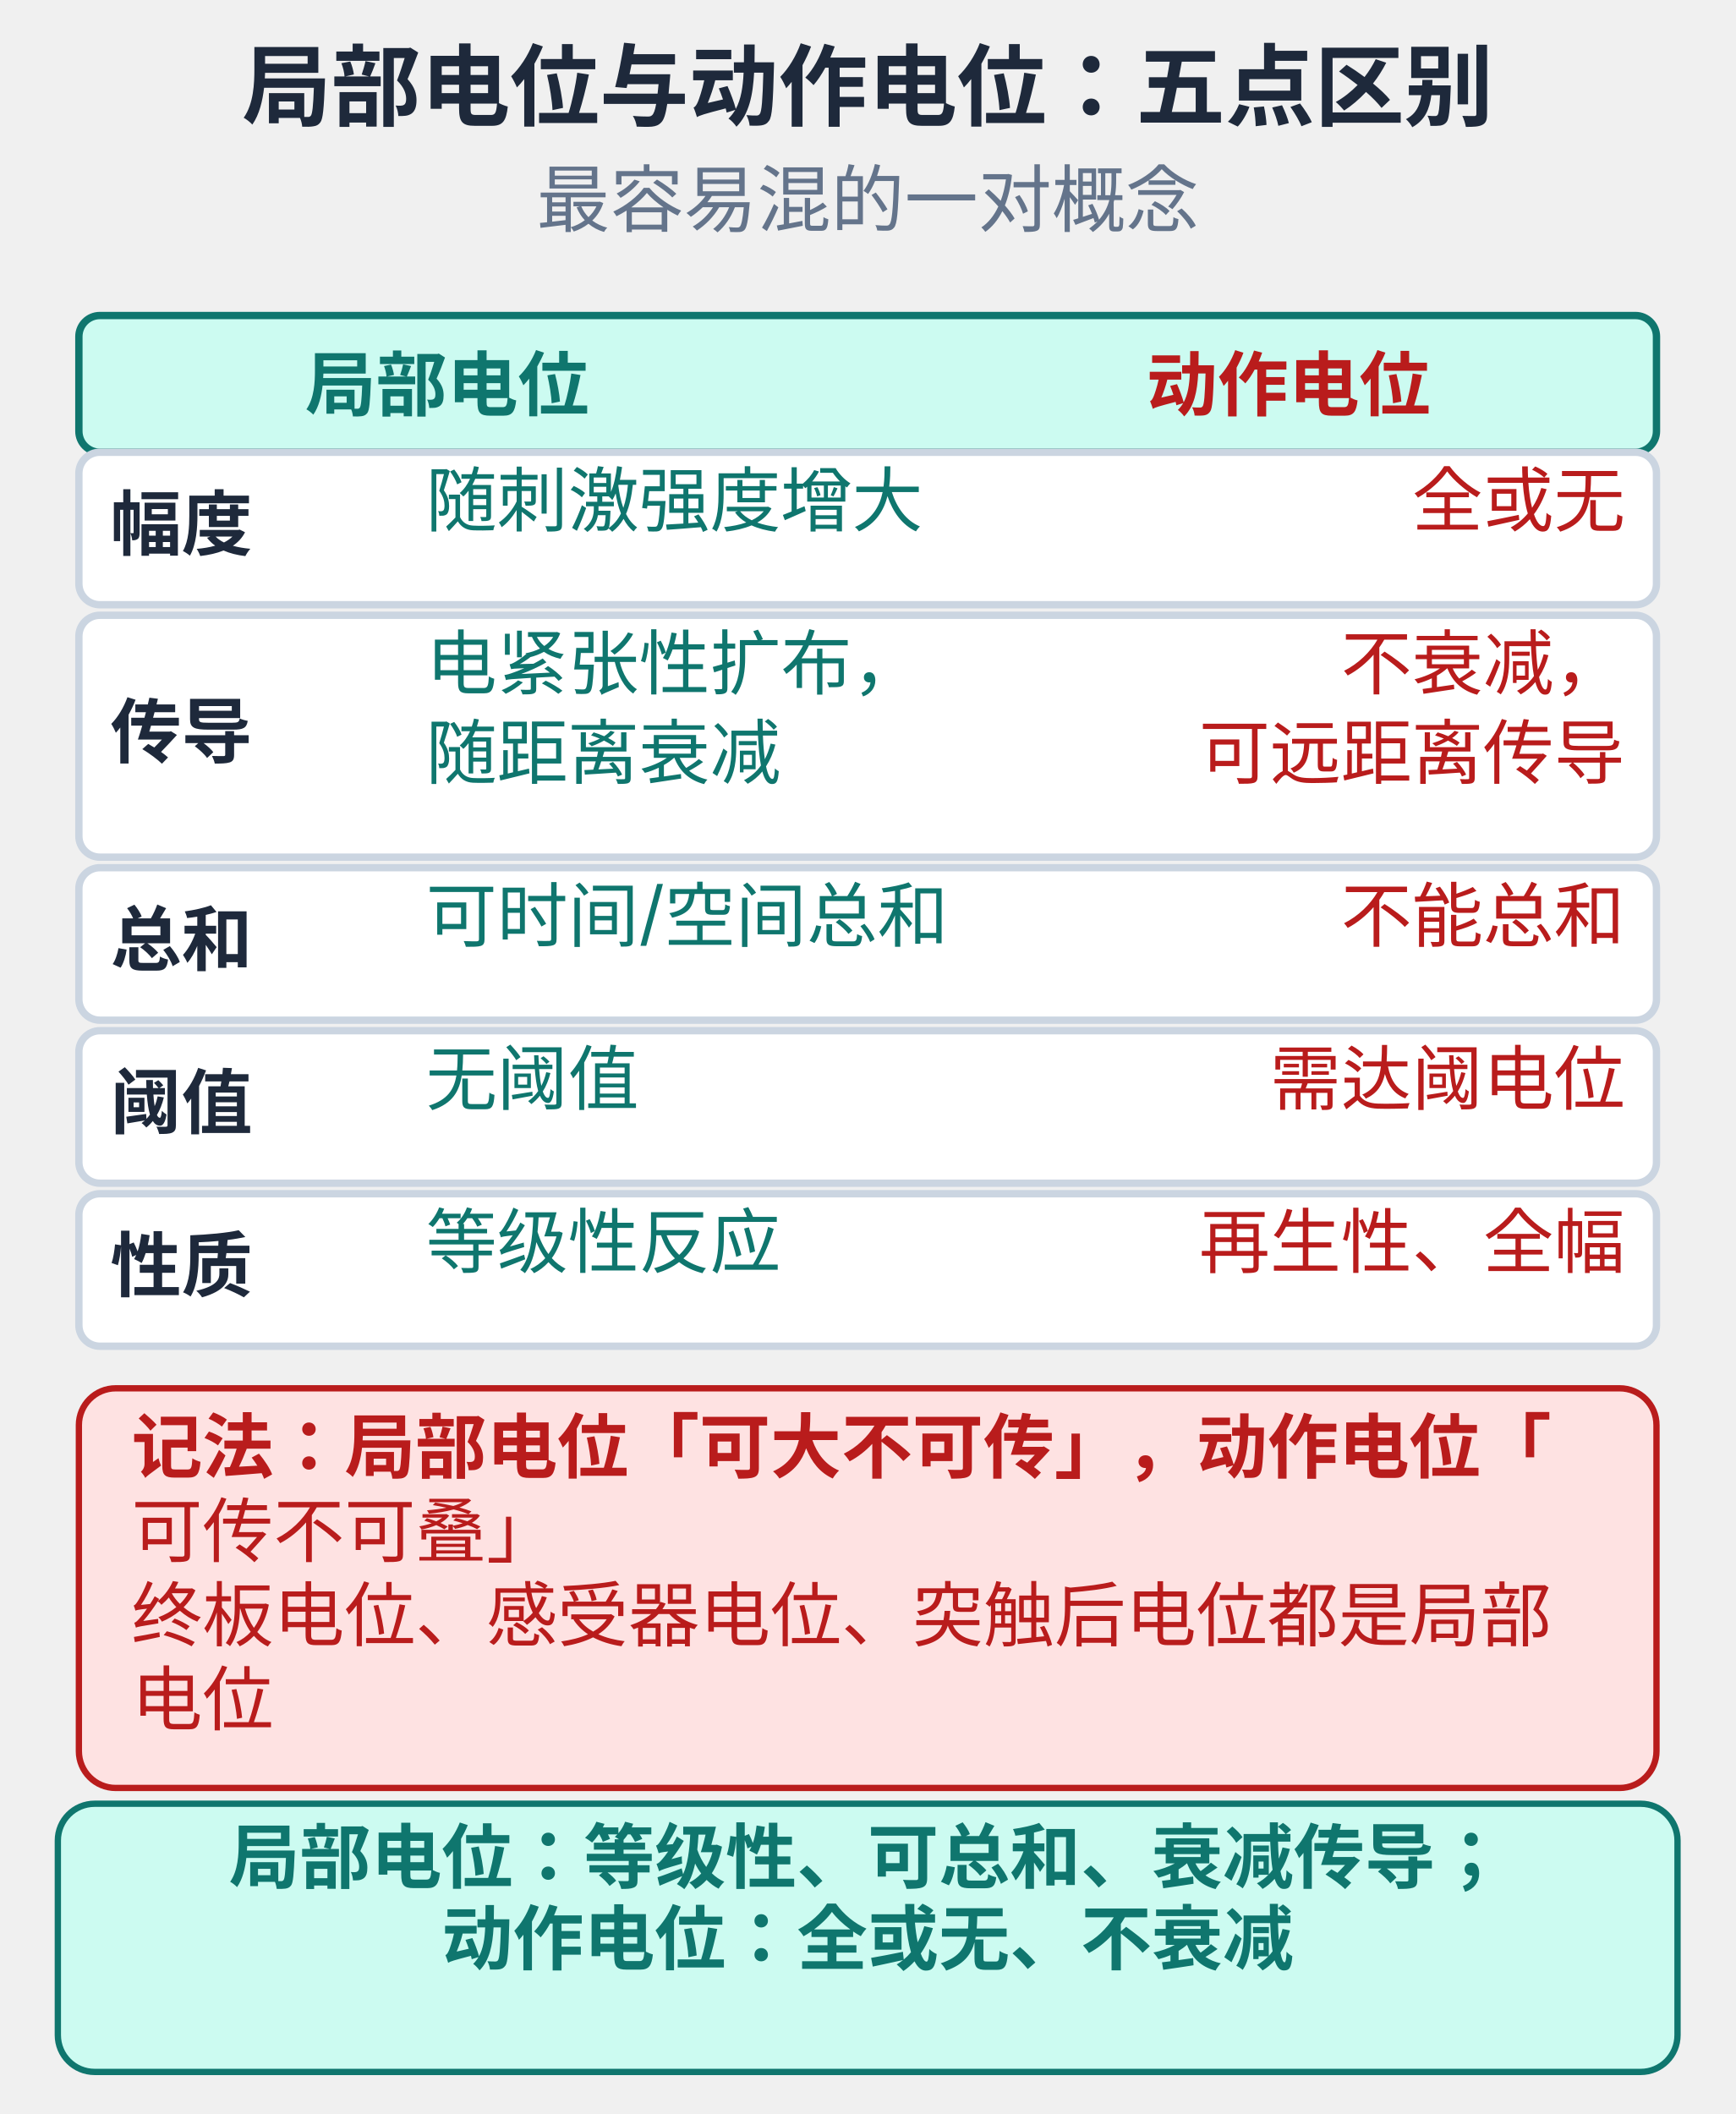
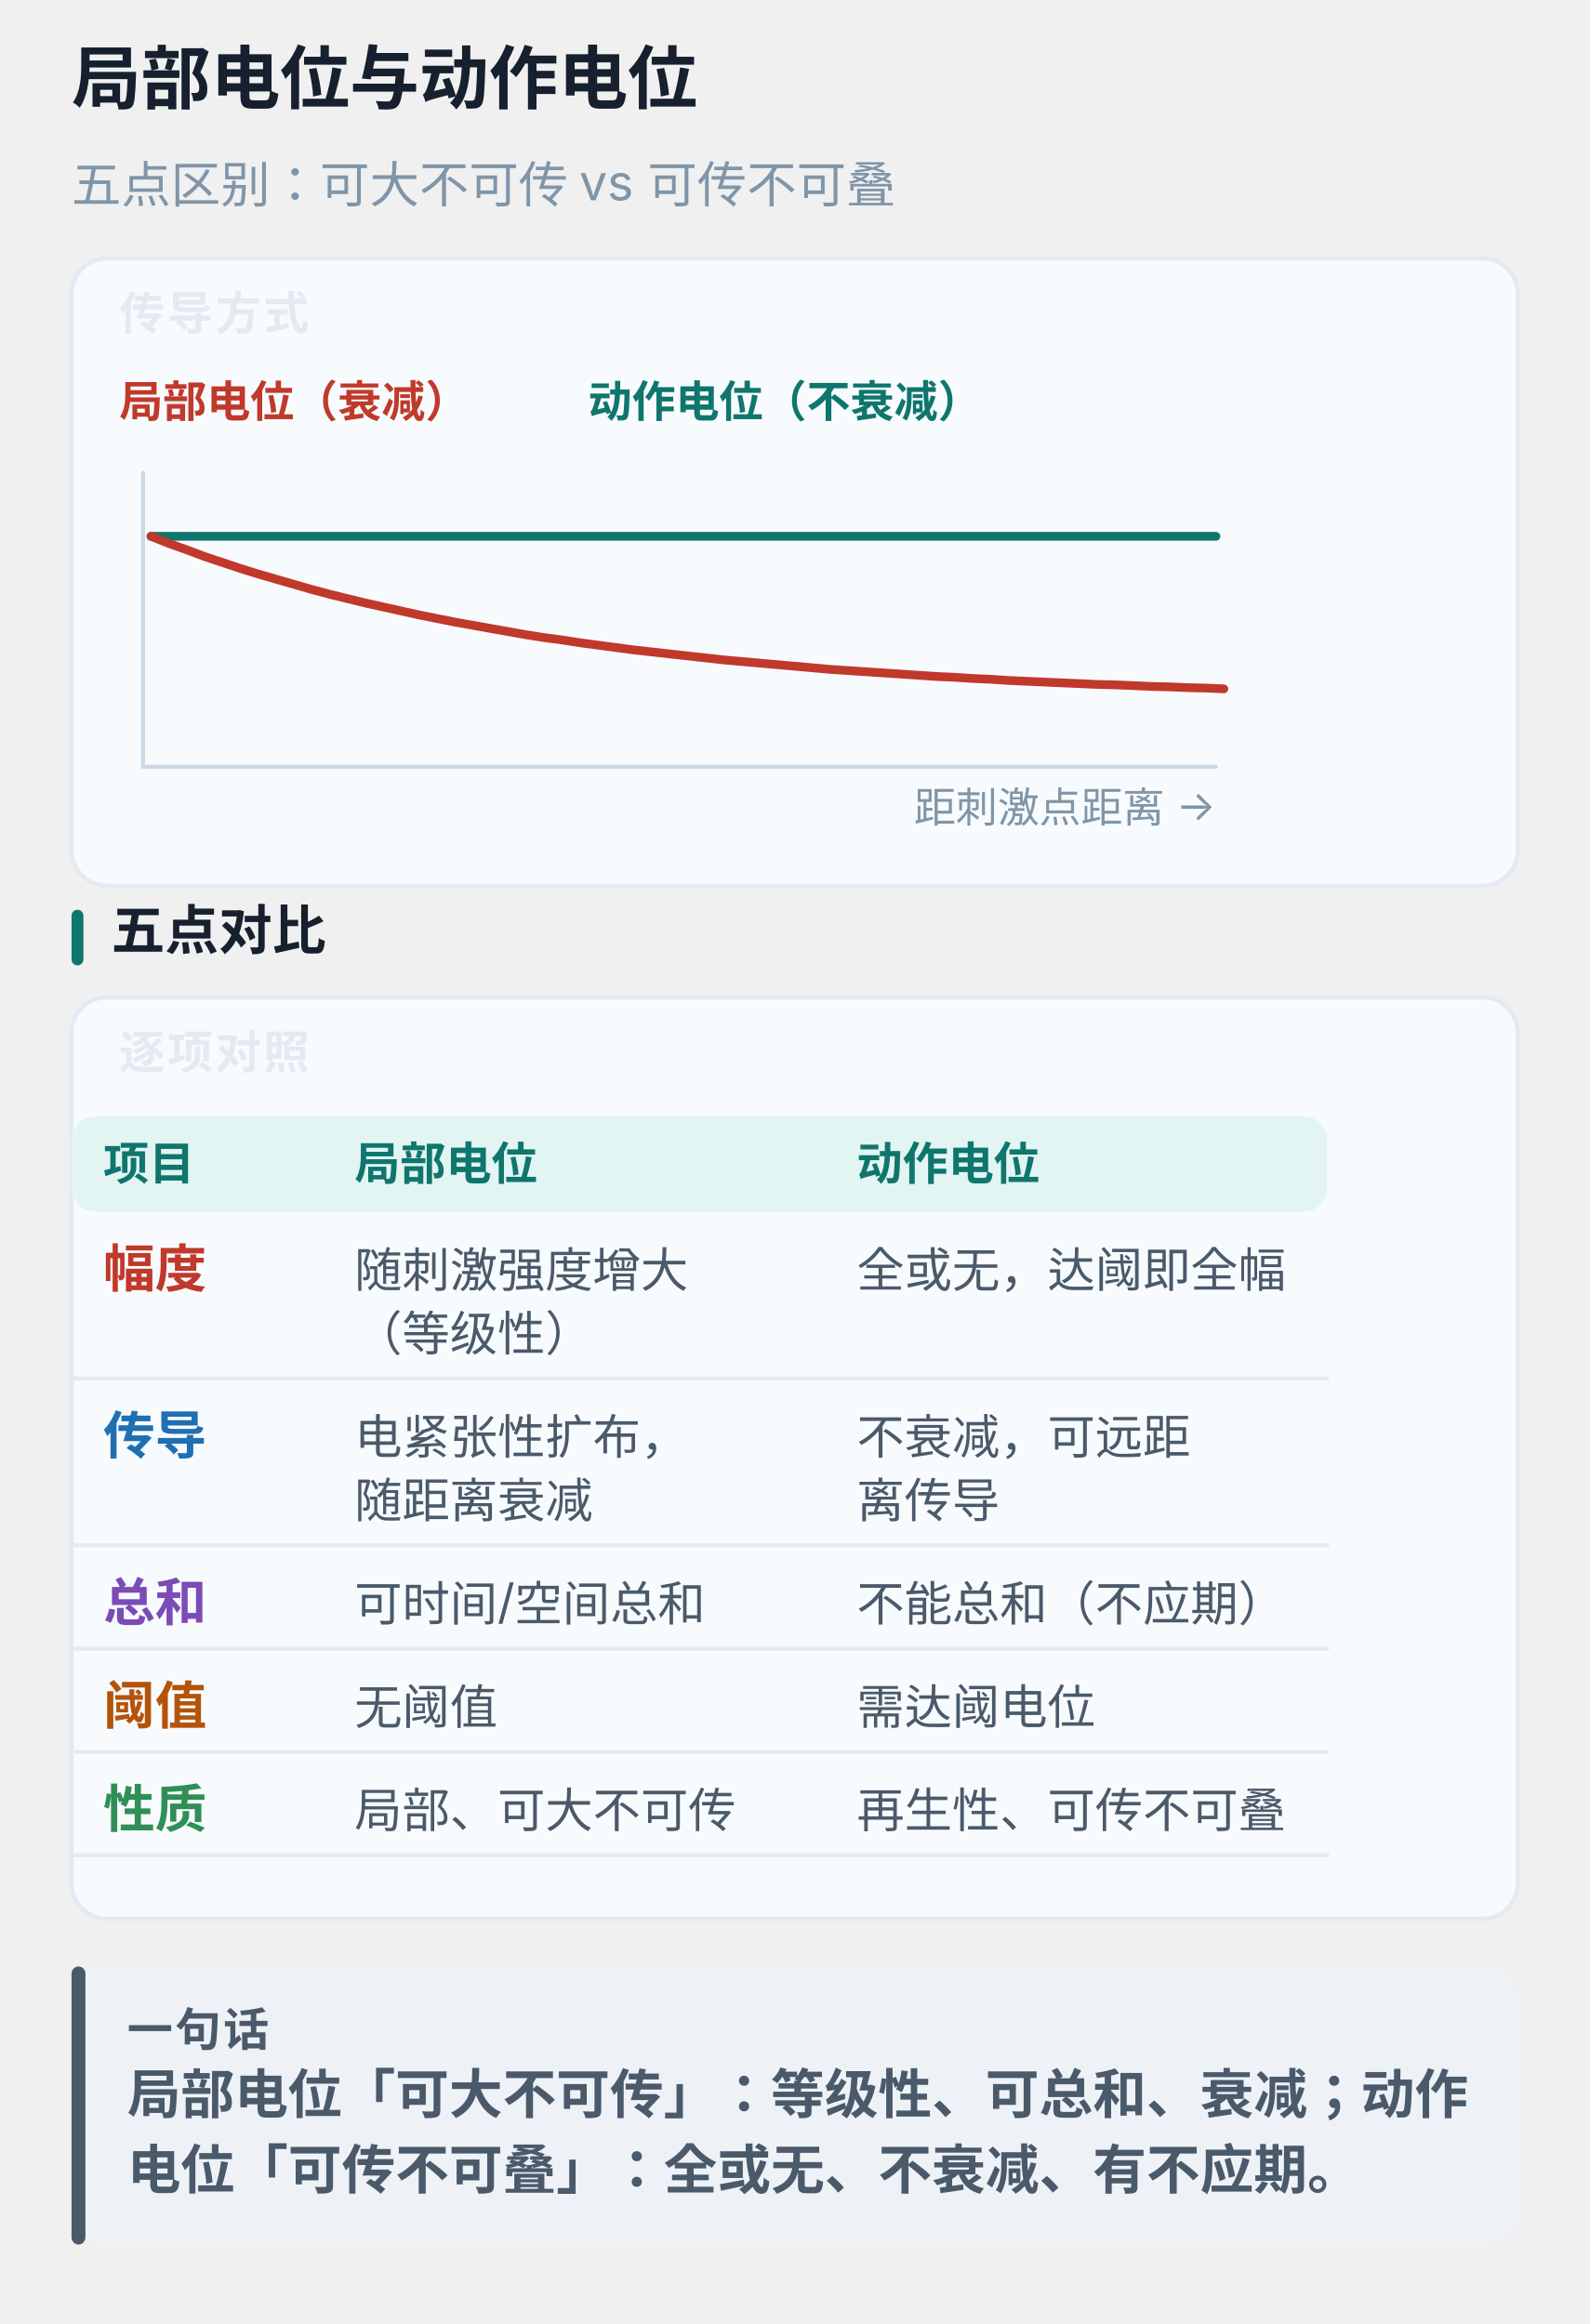
- <svg xmlns="http://www.w3.org/2000/svg" viewBox="0 0 330 402" width="100%" style="max-width:330px;display:block;margin:0 auto;background:#ffffff;border-radius:10px" role="img">
-   <text x="165.0" y="22.6" text-anchor="middle" font-size="17" font-weight="700" fill="#1e293b" font-family="-apple-system,'PingFang SC','Microsoft YaHei',sans-serif">局部电位与动作电位：五点区别</text>
-   <text x="165.0" y="43.0" text-anchor="middle" font-size="14" font-weight="400" fill="#64748b" font-family="-apple-system,'PingFang SC','Microsoft YaHei',sans-serif">最容易混的一对概念</text>
-   <rect x="15.0" y="60.0" width="300.0" height="26.0" rx="4" fill="#ccfbf1" stroke="#0f766e" stroke-width="1.4" />
-   <text x="85.0" y="78.0" text-anchor="middle" font-size="13.5" font-weight="700" fill="#0f766e" font-family="-apple-system,'PingFang SC','Microsoft YaHei',sans-serif">局部电位</text>
-   <text x="245.0" y="78.0" text-anchor="middle" font-size="13.5" font-weight="700" fill="#b91c1c" font-family="-apple-system,'PingFang SC','Microsoft YaHei',sans-serif">动作电位</text>
-   <rect x="15.0" y="86.0" width="300.0" height="29.0" rx="4" fill="#ffffff" stroke="#cbd5e1" stroke-width="1.4" />
-   <text x="21.0" y="104.5" text-anchor="start" font-size="13.5" font-weight="700" fill="#1e293b" font-family="-apple-system,'PingFang SC','Microsoft YaHei',sans-serif">幅度</text>
-   <text x="81.0" y="100.0" text-anchor="start" font-size="13.5" font-weight="400" fill="#0f766e" font-family="-apple-system,'PingFang SC','Microsoft YaHei',sans-serif">随刺激强度增大</text>
-   <text x="309.0" y="100.0" text-anchor="end" font-size="13.5" font-weight="400" fill="#b91c1c" font-family="-apple-system,'PingFang SC','Microsoft YaHei',sans-serif">全或无</text>
-   <rect x="15.0" y="117.0" width="300.0" height="46.0" rx="4" fill="#ffffff" stroke="#cbd5e1" stroke-width="1.4" />
-   <text x="21.0" y="144.0" text-anchor="start" font-size="13.5" font-weight="700" fill="#1e293b" font-family="-apple-system,'PingFang SC','Microsoft YaHei',sans-serif">传导</text>
-   <text x="81.0" y="131.0" text-anchor="start" font-size="13.5" font-weight="400" fill="#0f766e" font-family="-apple-system,'PingFang SC','Microsoft YaHei',sans-serif">电紧张性扩布，</text>
-   <text x="81.0" y="148.0" text-anchor="start" font-size="13.5" font-weight="400" fill="#0f766e" font-family="-apple-system,'PingFang SC','Microsoft YaHei',sans-serif">随距离衰减</text>
-   <text x="309.0" y="131.0" text-anchor="end" font-size="13.5" font-weight="400" fill="#b91c1c" font-family="-apple-system,'PingFang SC','Microsoft YaHei',sans-serif">不衰减，</text>
-   <text x="309.0" y="148.0" text-anchor="end" font-size="13.5" font-weight="400" fill="#b91c1c" font-family="-apple-system,'PingFang SC','Microsoft YaHei',sans-serif">可远距离传导</text>
-   <rect x="15.0" y="165.0" width="300.0" height="29.0" rx="4" fill="#ffffff" stroke="#cbd5e1" stroke-width="1.4" />
-   <text x="21.0" y="183.5" text-anchor="start" font-size="13.5" font-weight="700" fill="#1e293b" font-family="-apple-system,'PingFang SC','Microsoft YaHei',sans-serif">总和</text>
-   <text x="81.0" y="179.0" text-anchor="start" font-size="13.5" font-weight="400" fill="#0f766e" font-family="-apple-system,'PingFang SC','Microsoft YaHei',sans-serif">可时间/空间总和</text>
-   <text x="309.0" y="179.0" text-anchor="end" font-size="13.5" font-weight="400" fill="#b91c1c" font-family="-apple-system,'PingFang SC','Microsoft YaHei',sans-serif">不能总和</text>
-   <rect x="15.0" y="196.0" width="300.0" height="29.0" rx="4" fill="#ffffff" stroke="#cbd5e1" stroke-width="1.4" />
-   <text x="21.0" y="214.5" text-anchor="start" font-size="13.5" font-weight="700" fill="#1e293b" font-family="-apple-system,'PingFang SC','Microsoft YaHei',sans-serif">阈值</text>
-   <text x="81.0" y="210.0" text-anchor="start" font-size="13.5" font-weight="400" fill="#0f766e" font-family="-apple-system,'PingFang SC','Microsoft YaHei',sans-serif">无阈值</text>
-   <text x="309.0" y="210.0" text-anchor="end" font-size="13.5" font-weight="400" fill="#b91c1c" font-family="-apple-system,'PingFang SC','Microsoft YaHei',sans-serif">需达阈电位</text>
-   <rect x="15.0" y="227.0" width="300.0" height="29.0" rx="4" fill="#ffffff" stroke="#cbd5e1" stroke-width="1.4" />
-   <text x="21.0" y="245.5" text-anchor="start" font-size="13.5" font-weight="700" fill="#1e293b" font-family="-apple-system,'PingFang SC','Microsoft YaHei',sans-serif">性质</text>
-   <text x="81.0" y="241.0" text-anchor="start" font-size="13.5" font-weight="400" fill="#0f766e" font-family="-apple-system,'PingFang SC','Microsoft YaHei',sans-serif">等级性反应</text>
-   <text x="309.0" y="241.0" text-anchor="end" font-size="13.5" font-weight="400" fill="#b91c1c" font-family="-apple-system,'PingFang SC','Microsoft YaHei',sans-serif">再生性、全幅</text>
-   <rect x="15.0" y="264.0" width="300.0" height="76.0" rx="7" fill="#fee2e2" stroke="#b91c1c" stroke-width="1.2" />
-   <text x="25.0" y="280.0" text-anchor="start" font-size="13.5" font-weight="700" fill="#b91c1c" font-family="-apple-system,'PingFang SC','Microsoft YaHei',sans-serif">记法：局部电位「可大不可传」，动作电位「</text>
-   <text x="25.0" y="296.0" text-anchor="start" font-size="13.5" font-weight="400" fill="#b91c1c" font-family="-apple-system,'PingFang SC','Microsoft YaHei',sans-serif">可传不可叠」</text>
-   <text x="25.0" y="312.0" text-anchor="start" font-size="13.5" font-weight="400" fill="#b91c1c" font-family="-apple-system,'PingFang SC','Microsoft YaHei',sans-serif">终板电位、感受器电位、突触后电位都是局部</text>
-   <text x="25.0" y="328.0" text-anchor="start" font-size="13.5" font-weight="400" fill="#b91c1c" font-family="-apple-system,'PingFang SC','Microsoft YaHei',sans-serif">电位</text>
-   <rect x="11.0" y="343.0" width="308.0" height="51.0" rx="7" fill="#ccfbf1" stroke="#0f766e" stroke-width="1.2" />
-   <text x="165.0" y="358.0" text-anchor="middle" font-size="13.5" font-weight="700" fill="#0f766e" font-family="-apple-system,'PingFang SC','Microsoft YaHei',sans-serif">局部电位：等级性、可总和、衰减传导；</text>
-   <text x="165.0" y="373.5" text-anchor="middle" font-size="13.5" font-weight="700" fill="#0f766e" font-family="-apple-system,'PingFang SC','Microsoft YaHei',sans-serif">动作电位：全或无、不衰减</text>
+ <svg xmlns="http://www.w3.org/2000/svg" viewBox="0 0 400 585" width="100%" style="max-width:400px;display:block;margin:0 auto;background:#ffffff;border-radius:12px" role="img" aria-label="局部电位与动作电位">
+   <text x="18.0" y="26.0" font-size="17.5" font-weight="700" fill="#16202e" font-family="-apple-system,BlinkMacSystemFont,'PingFang SC','Microsoft YaHei',sans-serif">局部电位与动作电位</text>
+   <text x="18.0" y="51.0" font-size="12.5" font-weight="400" fill="#8095a8" font-family="-apple-system,BlinkMacSystemFont,'PingFang SC','Microsoft YaHei',sans-serif">五点区别：可大不可传 vs 可传不可叠</text>
+   <rect x="18.0" y="65.0" width="364.0" height="158.0" rx="9" fill="#f8fbfd" stroke="#e3eaf2" stroke-width="1.1" />
+   <text x="30.0" y="83.0" font-size="11.5" font-weight="700" fill="#e3eaf2" letter-spacing="0.6" font-family="-apple-system,BlinkMacSystemFont,'PingFang SC','Microsoft YaHei',sans-serif">传导方式</text>
+   <text x="30.0" y="105.0" font-size="11" font-weight="700" fill="#c0392b" font-family="-apple-system,BlinkMacSystemFont,'PingFang SC','Microsoft YaHei',sans-serif">局部电位（衰减）</text>
+   <text x="148.0" y="105.0" font-size="11" font-weight="700" fill="#0f766e" font-family="-apple-system,BlinkMacSystemFont,'PingFang SC','Microsoft YaHei',sans-serif">动作电位（不衰减）</text>
+   <line x1="36.0" y1="119.0" x2="36.0" y2="193.0" stroke="#cbd8e4" stroke-width="1" stroke-linecap="round" />
+   <line x1="36.0" y1="193.0" x2="306.0" y2="193.0" stroke="#cbd8e4" stroke-width="1" stroke-linecap="round" />
+   <line x1="38.0" y1="135.0" x2="306.0" y2="135.0" stroke="#0f766e" stroke-width="2.2" stroke-linecap="round" />
+   <polyline points="38.0,135.0 42.5,136.8 47.0,138.4 51.5,140.1 56.0,141.6 60.5,143.1 65.0,144.5 69.5,145.8 74.0,147.1 78.5,148.4 83.0,149.6 87.5,150.7 92.0,151.8 96.5,152.8 101.0,153.8 105.5,154.8 110.0,155.7 114.5,156.6 119.0,157.4 123.5,158.2 128.0,159.0 132.5,159.8 137.0,160.5 141.5,161.1 146.0,161.8 150.5,162.4 155.0,163.0 159.5,163.6 164.0,164.1 168.5,164.6 173.0,165.1 177.5,165.6 182.0,166.1 186.5,166.5 191.0,166.9 195.5,167.3 200.0,167.7 204.5,168.1 209.0,168.5 213.5,168.8 218.0,169.1 222.5,169.4 227.0,169.7 231.5,170.0 236.0,170.3 240.5,170.5 245.0,170.8 249.5,171.0 254.0,171.3 258.5,171.5 263.0,171.7 267.5,171.9 272.0,172.1 276.5,172.3 281.0,172.4 285.5,172.6 290.0,172.8 294.5,172.9 299.0,173.1 303.5,173.2 308.0,173.4" fill="none" stroke="#c0392b" stroke-width="2.2" stroke-linecap="round" />
+   <text x="306.0" y="207.0" text-anchor="end" font-size="10.5" font-weight="400" fill="#8095a8" font-family="-apple-system,BlinkMacSystemFont,'PingFang SC','Microsoft YaHei',sans-serif">距刺激点距离 →</text>
+   <rect x="18.0" y="229.0" width="3.0" height="14.0" rx="1.5" fill="#0f766e" />
+   <text x="28.0" y="239.0" font-size="13.5" font-weight="700" fill="#16202e" font-family="-apple-system,BlinkMacSystemFont,'PingFang SC','Microsoft YaHei',sans-serif">五点对比</text>
+   <rect x="18.0" y="251.0" width="364.0" height="232.0" rx="9" fill="#f8fbfd" stroke="#e3eaf2" stroke-width="1.1" />
+   <text x="30.0" y="269.0" font-size="11.5" font-weight="700" fill="#e3eaf2" letter-spacing="0.6" font-family="-apple-system,BlinkMacSystemFont,'PingFang SC','Microsoft YaHei',sans-serif">逐项对照</text>
+   <rect x="18.0" y="281.0" width="316.0" height="24.0" rx="6" fill="#e2f5f2" />
+   <text x="26.0" y="297.0" font-size="11.5" font-weight="700" fill="#0f766e" font-family="-apple-system,BlinkMacSystemFont,'PingFang SC','Microsoft YaHei',sans-serif">项目</text>
+   <text x="89.2" y="297.0" font-size="11.5" font-weight="700" fill="#0f766e" font-family="-apple-system,BlinkMacSystemFont,'PingFang SC','Microsoft YaHei',sans-serif">局部电位</text>
+   <text x="215.6" y="297.0" font-size="11.5" font-weight="700" fill="#0f766e" font-family="-apple-system,BlinkMacSystemFont,'PingFang SC','Microsoft YaHei',sans-serif">动作电位</text>
+   <line x1="18.0" y1="347.0" x2="334.0" y2="347.0" stroke="#e3eaf2" stroke-width="1" stroke-linecap="round" />
+   <text x="26.0" y="324.0" font-size="13" font-weight="700" fill="#c0392b" font-family="-apple-system,BlinkMacSystemFont,'PingFang SC','Microsoft YaHei',sans-serif">幅度</text>
+   <text x="89.2" y="324.0" font-size="12" font-weight="400" fill="#4a5a6b" font-family="-apple-system,BlinkMacSystemFont,'PingFang SC','Microsoft YaHei',sans-serif">随刺激强度增大</text>
+   <text x="89.2" y="340.0" font-size="12" font-weight="400" fill="#4a5a6b" font-family="-apple-system,BlinkMacSystemFont,'PingFang SC','Microsoft YaHei',sans-serif">（等级性）</text>
+   <text x="215.6" y="324.0" font-size="12" font-weight="400" fill="#4a5a6b" font-family="-apple-system,BlinkMacSystemFont,'PingFang SC','Microsoft YaHei',sans-serif">全或无，达阈即全幅</text>
+   <line x1="18.0" y1="389.0" x2="334.0" y2="389.0" stroke="#e3eaf2" stroke-width="1" stroke-linecap="round" />
+   <text x="26.0" y="366.0" font-size="13" font-weight="700" fill="#1f6fb2" font-family="-apple-system,BlinkMacSystemFont,'PingFang SC','Microsoft YaHei',sans-serif">传导</text>
+   <text x="89.2" y="366.0" font-size="12" font-weight="400" fill="#4a5a6b" font-family="-apple-system,BlinkMacSystemFont,'PingFang SC','Microsoft YaHei',sans-serif">电紧张性扩布，</text>
+   <text x="89.2" y="382.0" font-size="12" font-weight="400" fill="#4a5a6b" font-family="-apple-system,BlinkMacSystemFont,'PingFang SC','Microsoft YaHei',sans-serif">随距离衰减</text>
+   <text x="215.6" y="366.0" font-size="12" font-weight="400" fill="#4a5a6b" font-family="-apple-system,BlinkMacSystemFont,'PingFang SC','Microsoft YaHei',sans-serif">不衰减，可远距</text>
+   <text x="215.6" y="382.0" font-size="12" font-weight="400" fill="#4a5a6b" font-family="-apple-system,BlinkMacSystemFont,'PingFang SC','Microsoft YaHei',sans-serif">离传导</text>
+   <line x1="18.0" y1="415.0" x2="334.0" y2="415.0" stroke="#e3eaf2" stroke-width="1" stroke-linecap="round" />
+   <text x="26.0" y="408.0" font-size="13" font-weight="700" fill="#7b4bb7" font-family="-apple-system,BlinkMacSystemFont,'PingFang SC','Microsoft YaHei',sans-serif">总和</text>
+   <text x="89.2" y="408.0" font-size="12" font-weight="400" fill="#4a5a6b" font-family="-apple-system,BlinkMacSystemFont,'PingFang SC','Microsoft YaHei',sans-serif">可时间/空间总和</text>
+   <text x="215.6" y="408.0" font-size="12" font-weight="400" fill="#4a5a6b" font-family="-apple-system,BlinkMacSystemFont,'PingFang SC','Microsoft YaHei',sans-serif">不能总和（不应期）</text>
+   <line x1="18.0" y1="441.0" x2="334.0" y2="441.0" stroke="#e3eaf2" stroke-width="1" stroke-linecap="round" />
+   <text x="26.0" y="434.0" font-size="13" font-weight="700" fill="#b45309" font-family="-apple-system,BlinkMacSystemFont,'PingFang SC','Microsoft YaHei',sans-serif">阈值</text>
+   <text x="89.2" y="434.0" font-size="12" font-weight="400" fill="#4a5a6b" font-family="-apple-system,BlinkMacSystemFont,'PingFang SC','Microsoft YaHei',sans-serif">无阈值</text>
+   <text x="215.6" y="434.0" font-size="12" font-weight="400" fill="#4a5a6b" font-family="-apple-system,BlinkMacSystemFont,'PingFang SC','Microsoft YaHei',sans-serif">需达阈电位</text>
+   <line x1="18.0" y1="467.0" x2="334.0" y2="467.0" stroke="#e3eaf2" stroke-width="1" stroke-linecap="round" />
+   <text x="26.0" y="460.0" font-size="13" font-weight="700" fill="#2f8f57" font-family="-apple-system,BlinkMacSystemFont,'PingFang SC','Microsoft YaHei',sans-serif">性质</text>
+   <text x="89.2" y="460.0" font-size="12" font-weight="400" fill="#4a5a6b" font-family="-apple-system,BlinkMacSystemFont,'PingFang SC','Microsoft YaHei',sans-serif">局部、可大不可传</text>
+   <text x="215.6" y="460.0" font-size="12" font-weight="400" fill="#4a5a6b" font-family="-apple-system,BlinkMacSystemFont,'PingFang SC','Microsoft YaHei',sans-serif">再生性、可传不可叠</text>
+   <rect x="18.0" y="495.0" width="364.0" height="70.0" rx="8" fill="#eef2f7" />
+   <rect x="18.0" y="495.0" width="3.5" height="70.0" rx="1.8" fill="#4a5a6b" />
+   <text x="32.0" y="515.0" font-size="11.5" font-weight="700" fill="#4a5a6b" letter-spacing="0.6" font-family="-apple-system,BlinkMacSystemFont,'PingFang SC','Microsoft YaHei',sans-serif">一句话</text>
+   <text x="32.0" y="532.0" font-size="13.5" font-weight="700" fill="#4a5a6b" font-family="-apple-system,BlinkMacSystemFont,'PingFang SC','Microsoft YaHei',sans-serif">局部电位「可大不可传」：等级性、可总和、衰减；动作</text>
+   <text x="32.0" y="551.0" font-size="13.5" font-weight="700" fill="#4a5a6b" font-family="-apple-system,BlinkMacSystemFont,'PingFang SC','Microsoft YaHei',sans-serif">电位「可传不可叠」：全或无、不衰减、有不应期。</text>
</svg>
